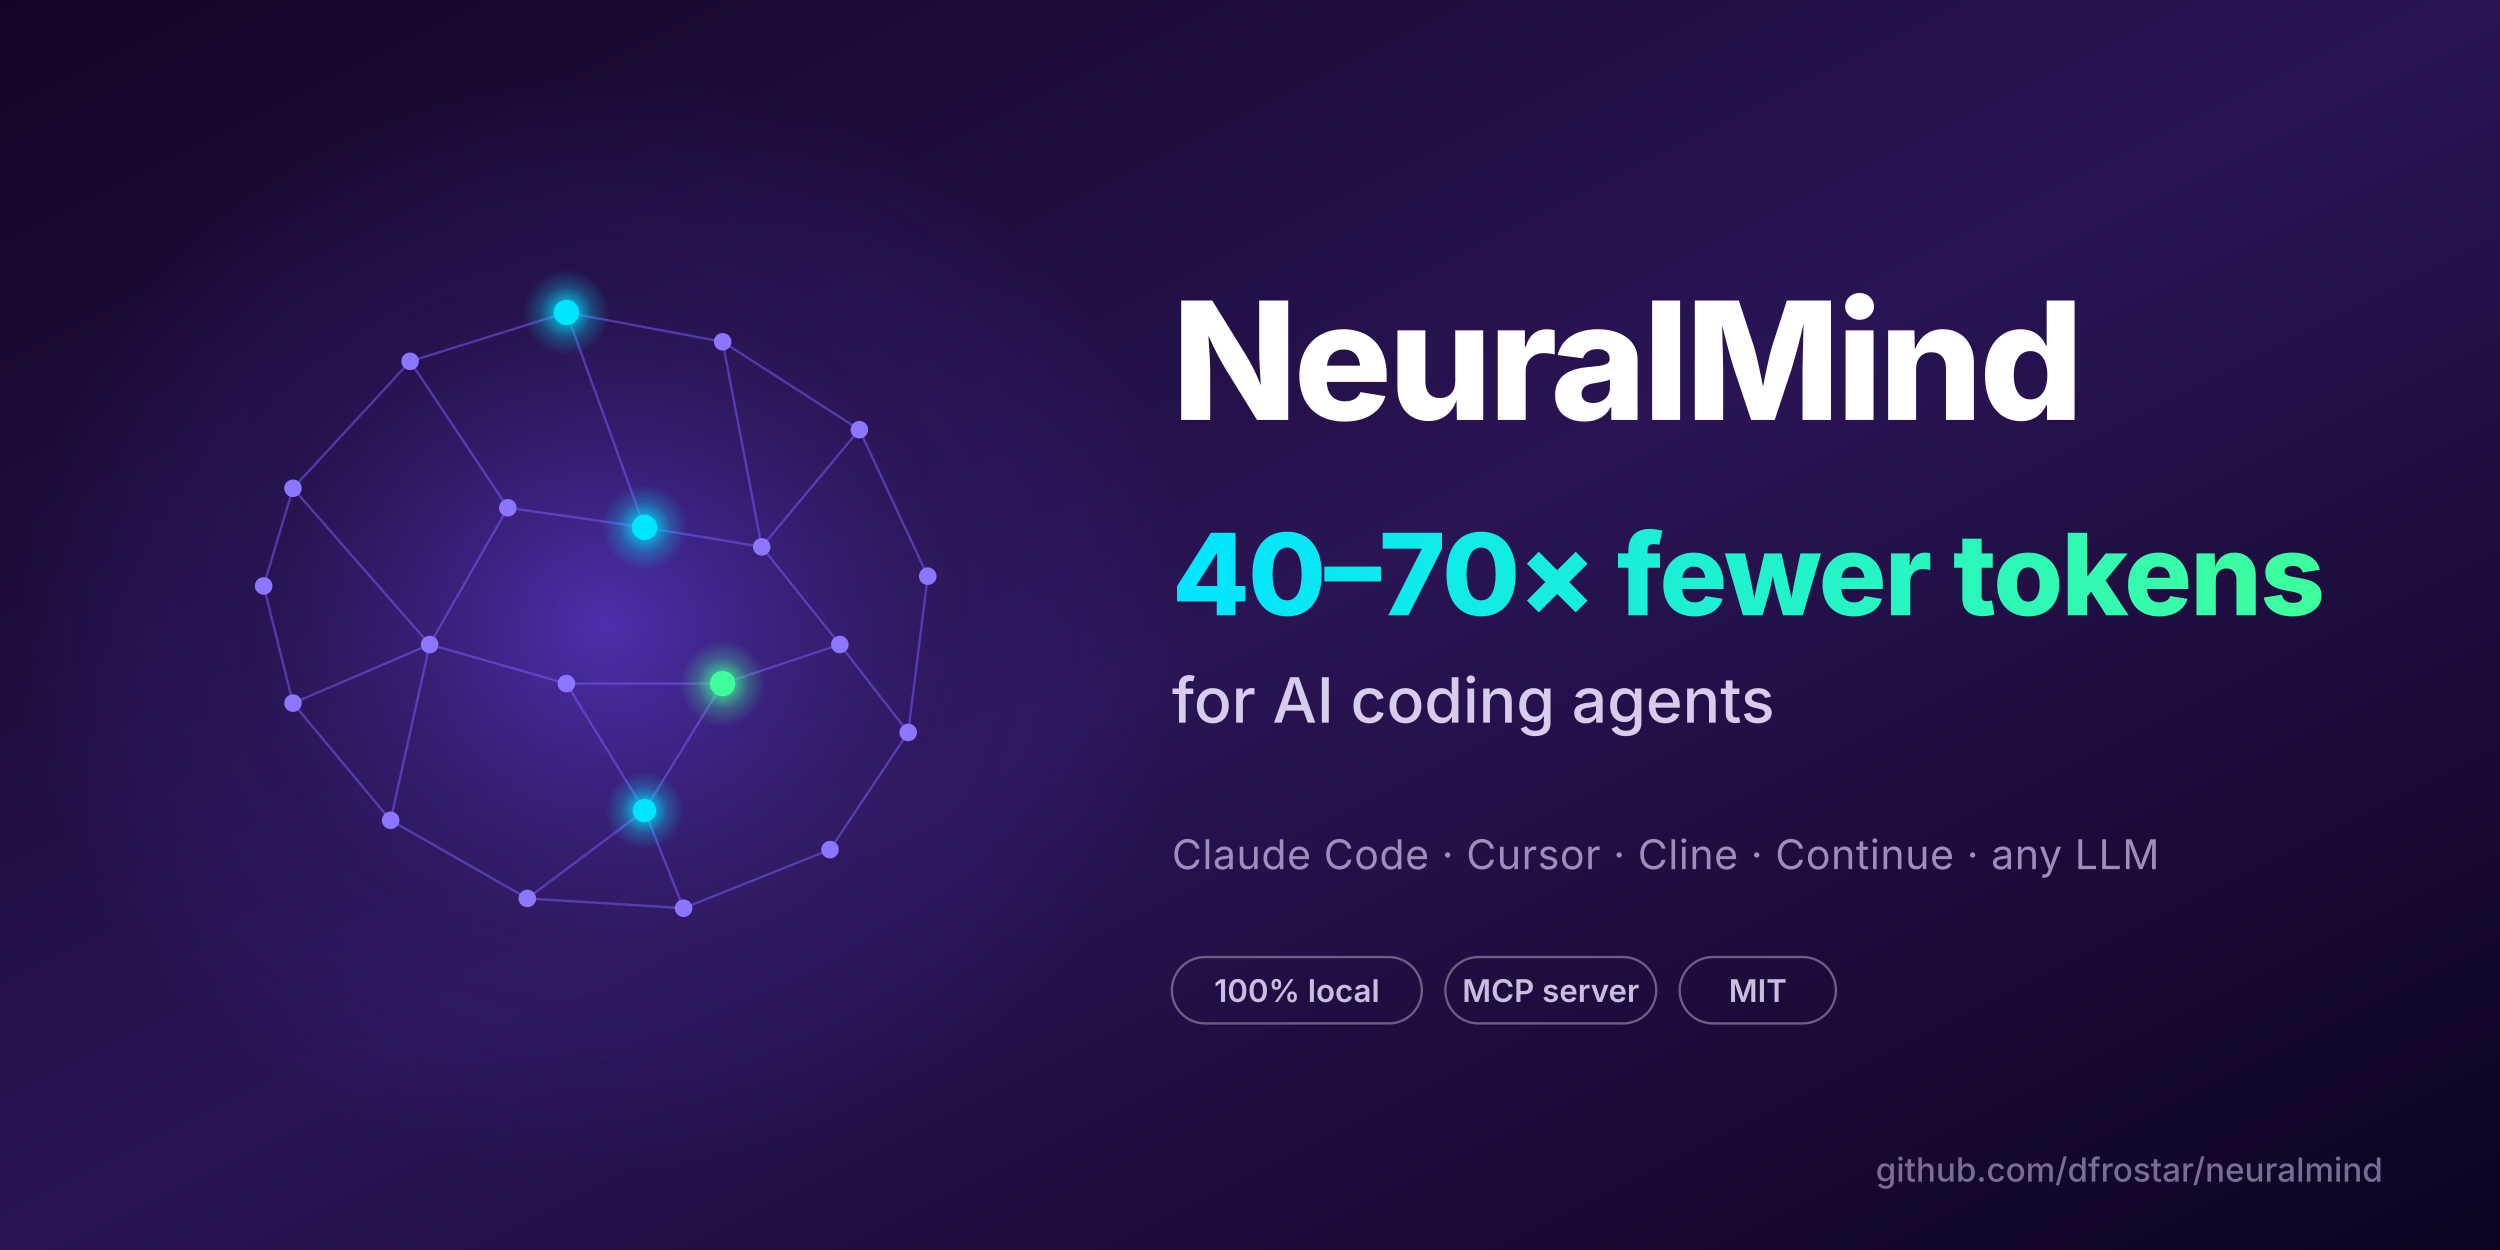
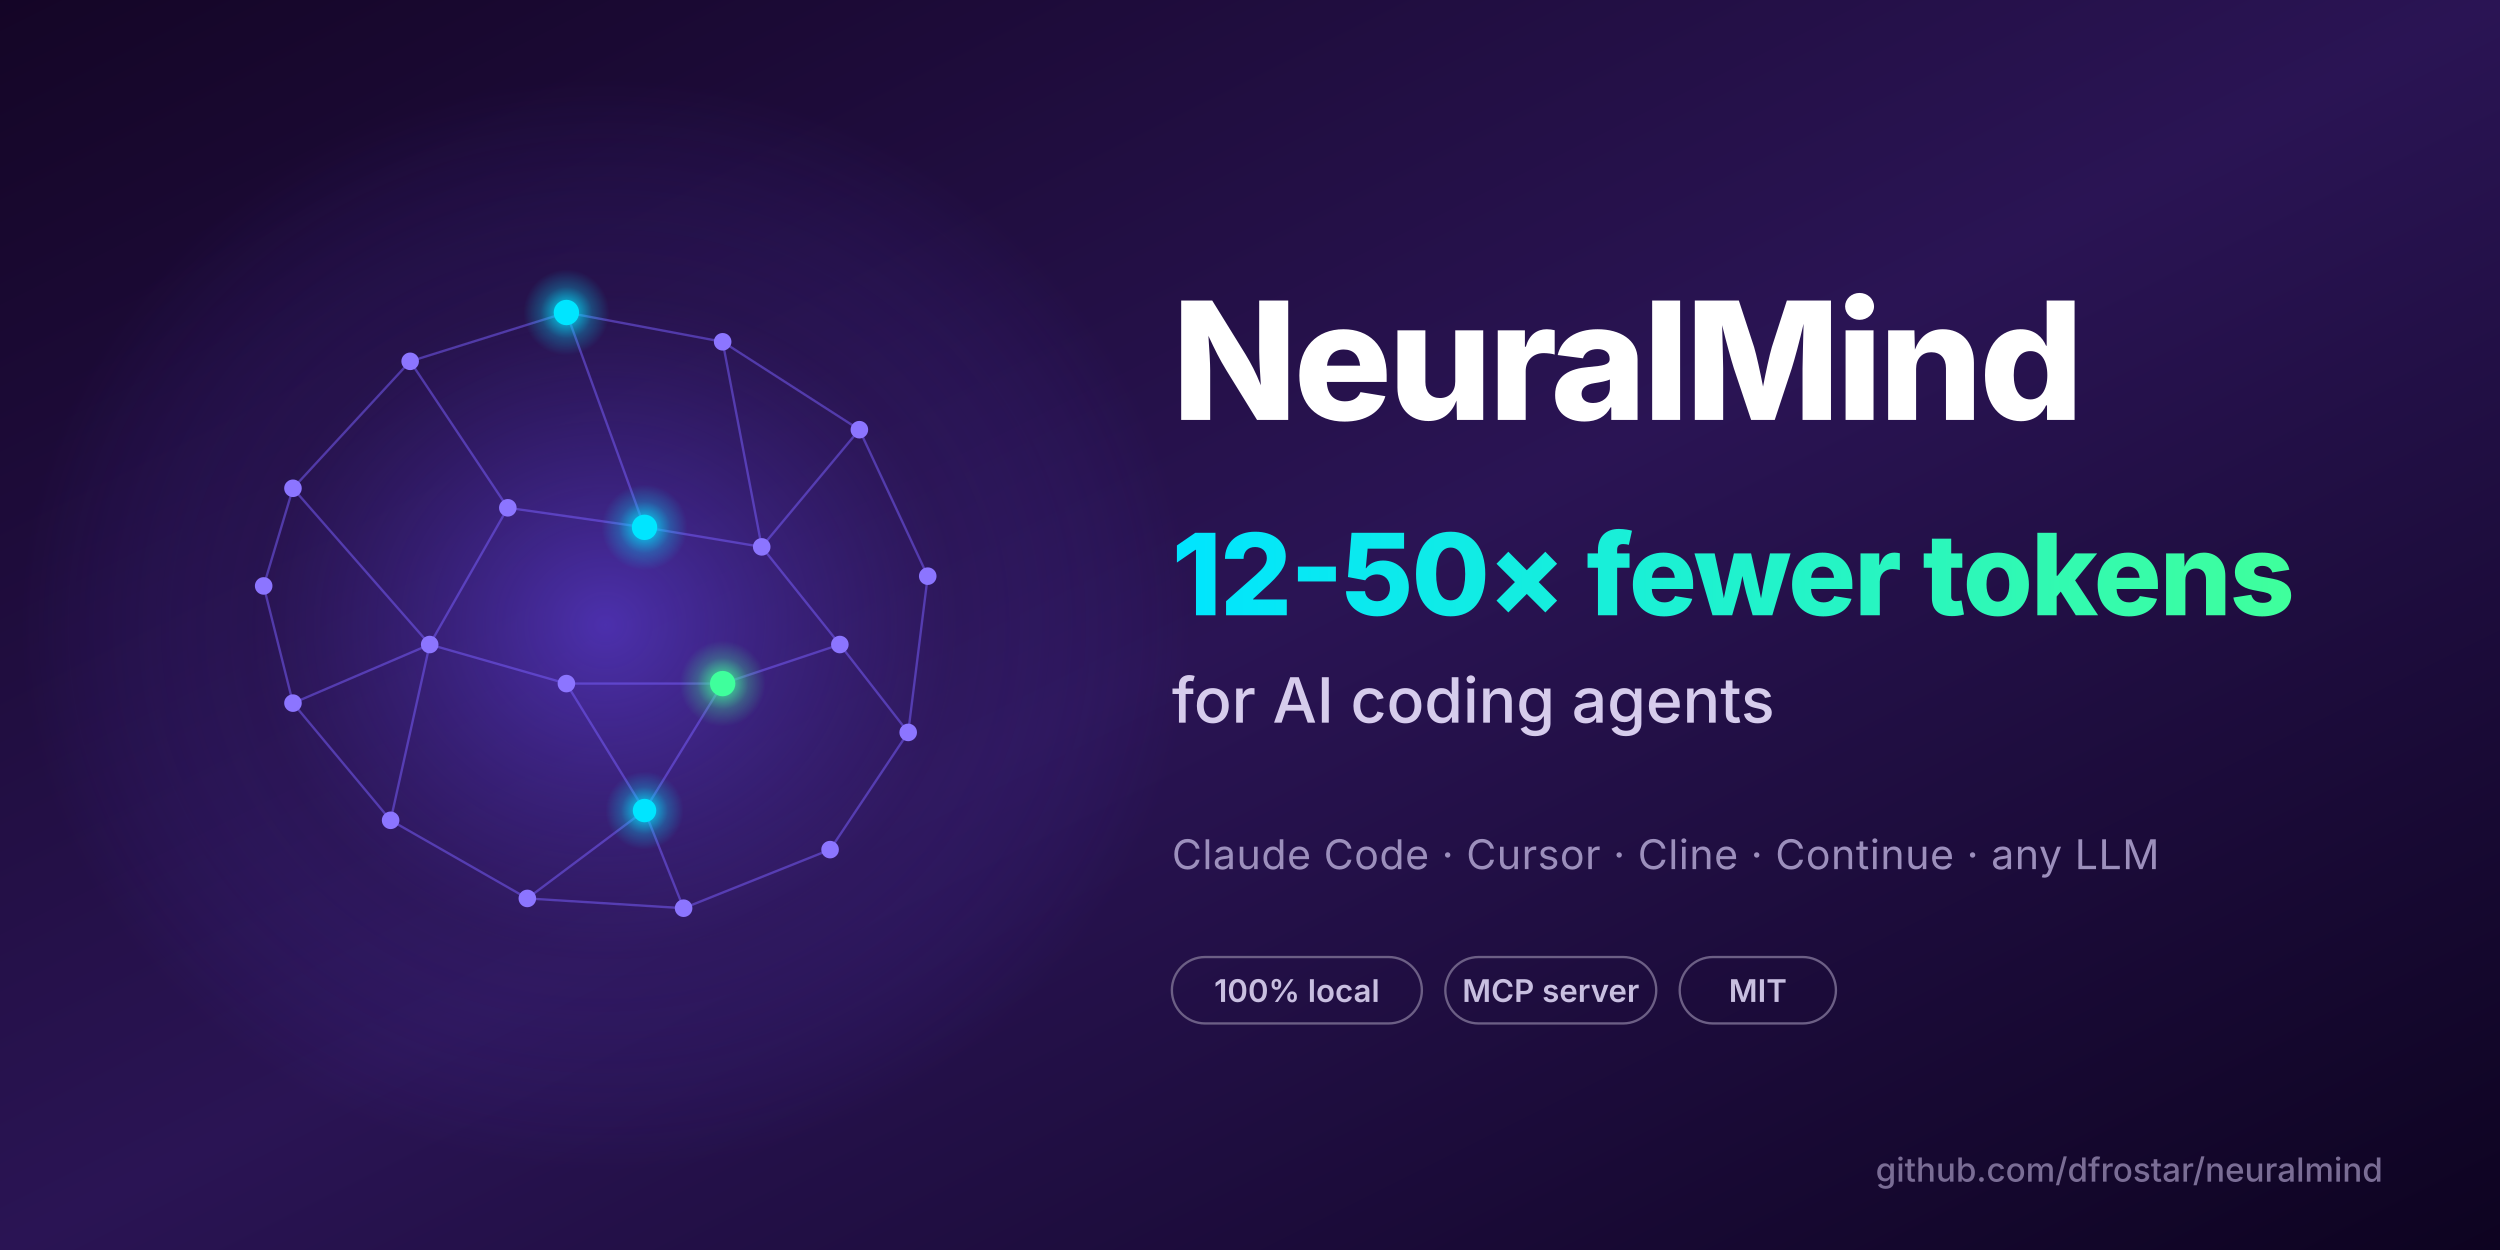
<svg xmlns="http://www.w3.org/2000/svg" viewBox="0 0 1280 640" width="1280" height="640" role="img" aria-label="NeuralMind — 40 to 70 times fewer tokens for AI coding agents">
  <defs>
    <linearGradient id="bg" x1="0%" y1="0%" x2="100%" y2="100%">
      <stop offset="0%" stop-color="#140526" />
      <stop offset="50%" stop-color="#2a1454" />
      <stop offset="100%" stop-color="#0d0320" />
    </linearGradient>
    <linearGradient id="accent" x1="0%" y1="0%" x2="100%" y2="0%">
      <stop offset="0%" stop-color="#00e5ff" />
      <stop offset="100%" stop-color="#3fff9c" />
    </linearGradient>
    <radialGradient id="purpleGlow" cx="50%" cy="50%" r="50%">
      <stop offset="0%" stop-color="#6c4aff" stop-opacity="0.55" />
      <stop offset="60%" stop-color="#4a2f9a" stop-opacity="0.18" />
      <stop offset="100%" stop-color="#6c4aff" stop-opacity="0" />
    </radialGradient>
    <radialGradient id="nodeCyan" cx="50%" cy="50%" r="50%">
      <stop offset="0%" stop-color="#00e5ff" stop-opacity="1" />
      <stop offset="60%" stop-color="#00e5ff" stop-opacity="0.25" />
      <stop offset="100%" stop-color="#00e5ff" stop-opacity="0" />
    </radialGradient>
    <radialGradient id="nodeGreen" cx="50%" cy="50%" r="50%">
      <stop offset="0%" stop-color="#3fff9c" stop-opacity="1" />
      <stop offset="60%" stop-color="#3fff9c" stop-opacity="0.25" />
      <stop offset="100%" stop-color="#3fff9c" stop-opacity="0" />
    </radialGradient>
  </defs>
  <rect width="1280" height="640" fill="url(#bg)" />
  <ellipse cx="310" cy="320" rx="300" ry="280" fill="url(#purpleGlow)" />
  <g transform="translate(310, 320)">
    <g stroke="#7a5fff" stroke-width="1.2" fill="none" opacity="0.5" stroke-linecap="round">
      <line x1="-160" y1="-70" x2="-100" y2="-135" />
      <line x1="-100" y1="-135" x2="-20" y2="-160" />
      <line x1="-20" y1="-160" x2="60" y2="-145" />
      <line x1="60" y1="-145" x2="130" y2="-100" />
      <line x1="130" y1="-100" x2="165" y2="-25" />
      <line x1="165" y1="-25" x2="155" y2="55" />
      <line x1="155" y1="55" x2="115" y2="115" />
      <line x1="115" y1="115" x2="40" y2="145" />
      <line x1="40" y1="145" x2="-40" y2="140" />
      <line x1="-40" y1="140" x2="-110" y2="100" />
      <line x1="-110" y1="100" x2="-160" y2="40" />
      <line x1="-160" y1="40" x2="-175" y2="-20" />
      <line x1="-175" y1="-20" x2="-160" y2="-70" />
      <line x1="-100" y1="-135" x2="-50" y2="-60" />
      <line x1="-20" y1="-160" x2="20" y2="-50" />
      <line x1="60" y1="-145" x2="80" y2="-40" />
      <line x1="130" y1="-100" x2="80" y2="-40" />
      <line x1="-50" y1="-60" x2="20" y2="-50" />
      <line x1="20" y1="-50" x2="80" y2="-40" />
      <line x1="-50" y1="-60" x2="-90" y2="10" />
      <line x1="-90" y1="10" x2="-20" y2="30" />
      <line x1="-20" y1="30" x2="60" y2="30" />
      <line x1="60" y1="30" x2="120" y2="10" />
      <line x1="120" y1="10" x2="80" y2="-40" />
      <line x1="120" y1="10" x2="155" y2="55" />
      <line x1="-20" y1="30" x2="20" y2="95" />
      <line x1="60" y1="30" x2="20" y2="95" />
      <line x1="20" y1="95" x2="-40" y2="140" />
      <line x1="20" y1="95" x2="40" y2="145" />
      <line x1="-90" y1="10" x2="-110" y2="100" />
      <line x1="-160" y1="-70" x2="-90" y2="10" />
      <line x1="-160" y1="40" x2="-90" y2="10" />
    </g>
    <g>
      <circle cx="-20" cy="-160" r="22" fill="url(#nodeCyan)" />
      <circle cx="20" cy="-50" r="22" fill="url(#nodeCyan)" />
      <circle cx="60" cy="30" r="22" fill="url(#nodeGreen)" />
      <circle cx="20" cy="95" r="20" fill="url(#nodeCyan)" />
    </g>
    <g fill="#8c75ff">
      <circle cx="-160" cy="-70" r="4.5" />
      <circle cx="-100" cy="-135" r="4.5" />
      <circle cx="60" cy="-145" r="4.5" />
      <circle cx="130" cy="-100" r="4.5" />
      <circle cx="165" cy="-25" r="4.5" />
      <circle cx="155" cy="55" r="4.5" />
      <circle cx="115" cy="115" r="4.5" />
      <circle cx="40" cy="145" r="4.5" />
      <circle cx="-40" cy="140" r="4.5" />
      <circle cx="-110" cy="100" r="4.5" />
      <circle cx="-160" cy="40" r="4.5" />
      <circle cx="-175" cy="-20" r="4.5" />
      <circle cx="-50" cy="-60" r="4.5" />
      <circle cx="80" cy="-40" r="4.5" />
      <circle cx="-90" cy="10" r="4.5" />
      <circle cx="-20" cy="30" r="4.5" />
      <circle cx="120" cy="10" r="4.5" />
    </g>
    <g>
      <circle cx="-20" cy="-160" r="6.5" fill="#00e5ff" />
      <circle cx="20" cy="-50" r="6.5" fill="#00e5ff" />
      <circle cx="60" cy="30" r="6.5" fill="#3fff9c" />
      <circle cx="20" cy="95" r="6" fill="#00e5ff" />
    </g>
  </g>
  <g font-family="'Inter', 'Segoe UI', 'Helvetica Neue', Helvetica, Arial, sans-serif">
    <text x="600" y="215" font-size="84" font-weight="800" letter-spacing="-2" fill="#ffffff">NeuralMind</text>
-     <text x="600" y="315" font-size="58" font-weight="800" letter-spacing="-1" fill="url(#accent)">40–70× fewer tokens</text>
+     <text x="600" y="315" font-size="58" font-weight="800" letter-spacing="-1" fill="url(#accent)">12-50× fewer tokens</text>
    <text x="600" y="370" font-size="32" font-weight="500" fill="#d6ccec">for AI coding agents</text>
    <text x="600" y="445" font-size="21" font-weight="400" fill="#9c8fbc" letter-spacing="0.3">Claude Code  ·  Cursor  ·  Cline  ·  Continue  ·  any LLM</text>
    <g font-size="16" font-weight="600">
      <rect x="600" y="490" width="128" height="34" rx="17" fill="none" stroke="#6c5f85" stroke-width="1.2" />
      <text x="664" y="513" text-anchor="middle" fill="#c8bfe0">100% local</text>
      <rect x="740" y="490" width="108" height="34" rx="17" fill="none" stroke="#6c5f85" stroke-width="1.2" />
      <text x="794" y="513" text-anchor="middle" fill="#c8bfe0">MCP server</text>
      <rect x="860" y="490" width="80" height="34" rx="17" fill="none" stroke="#6c5f85" stroke-width="1.2" />
      <text x="900" y="513" text-anchor="middle" fill="#c8bfe0">MIT</text>
    </g>
    <text x="1220" y="605" font-size="17" font-weight="500" fill="#7a6d95" text-anchor="end">github.com/dfrostar/neuralmind</text>
  </g>
</svg>
